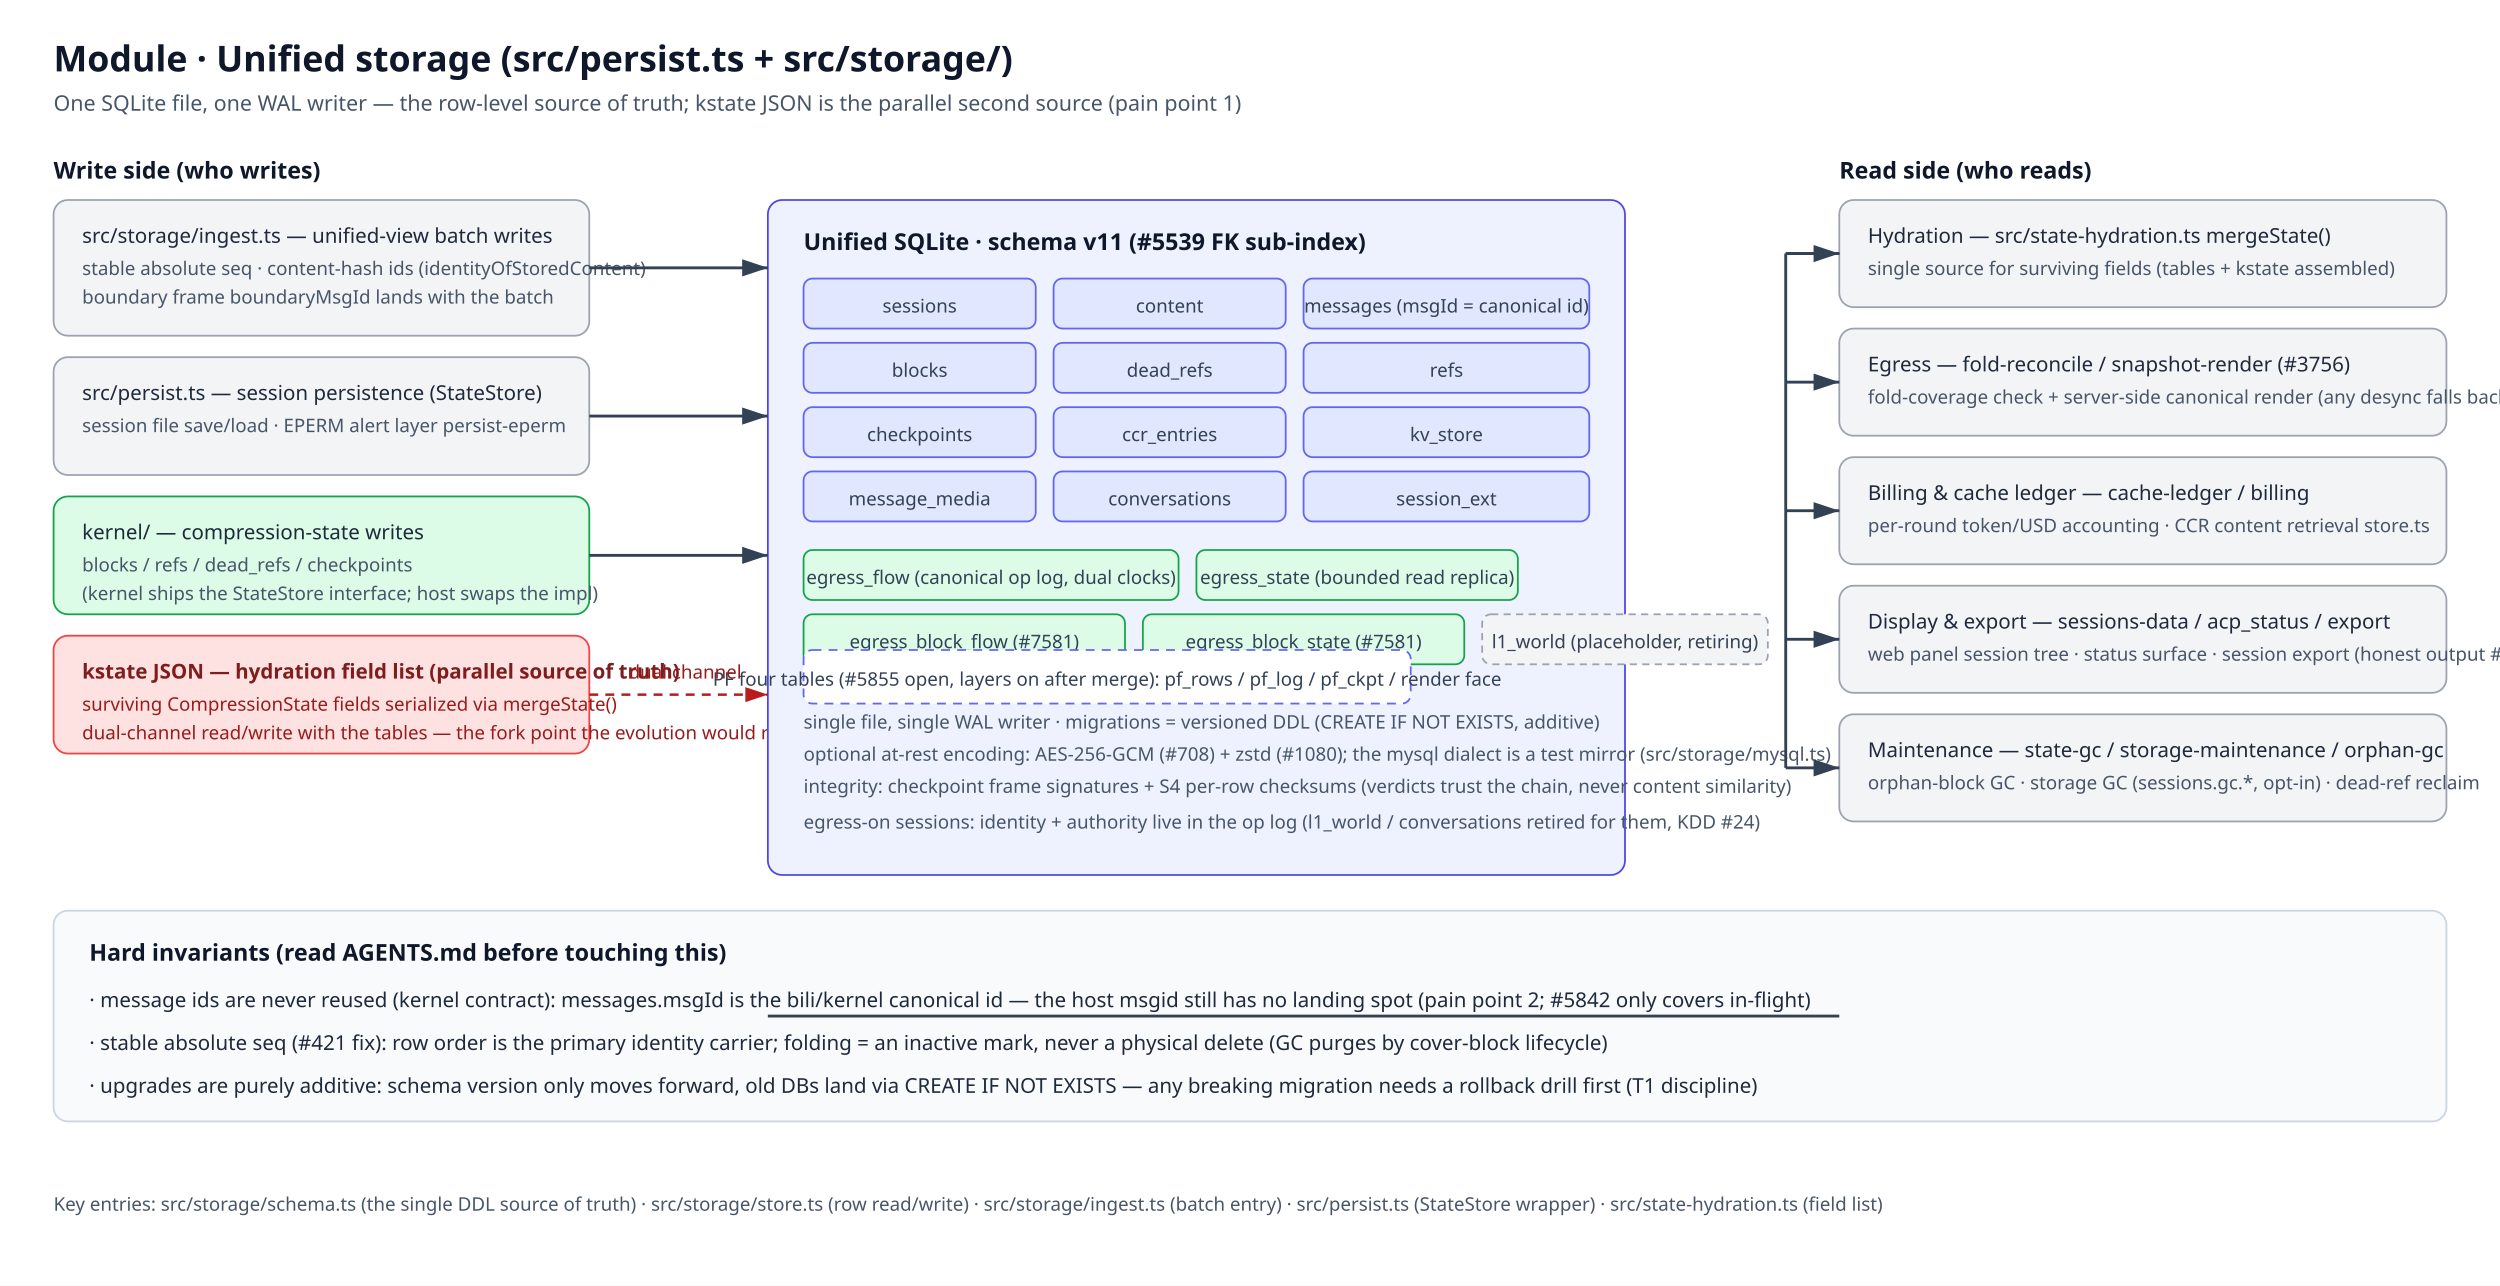
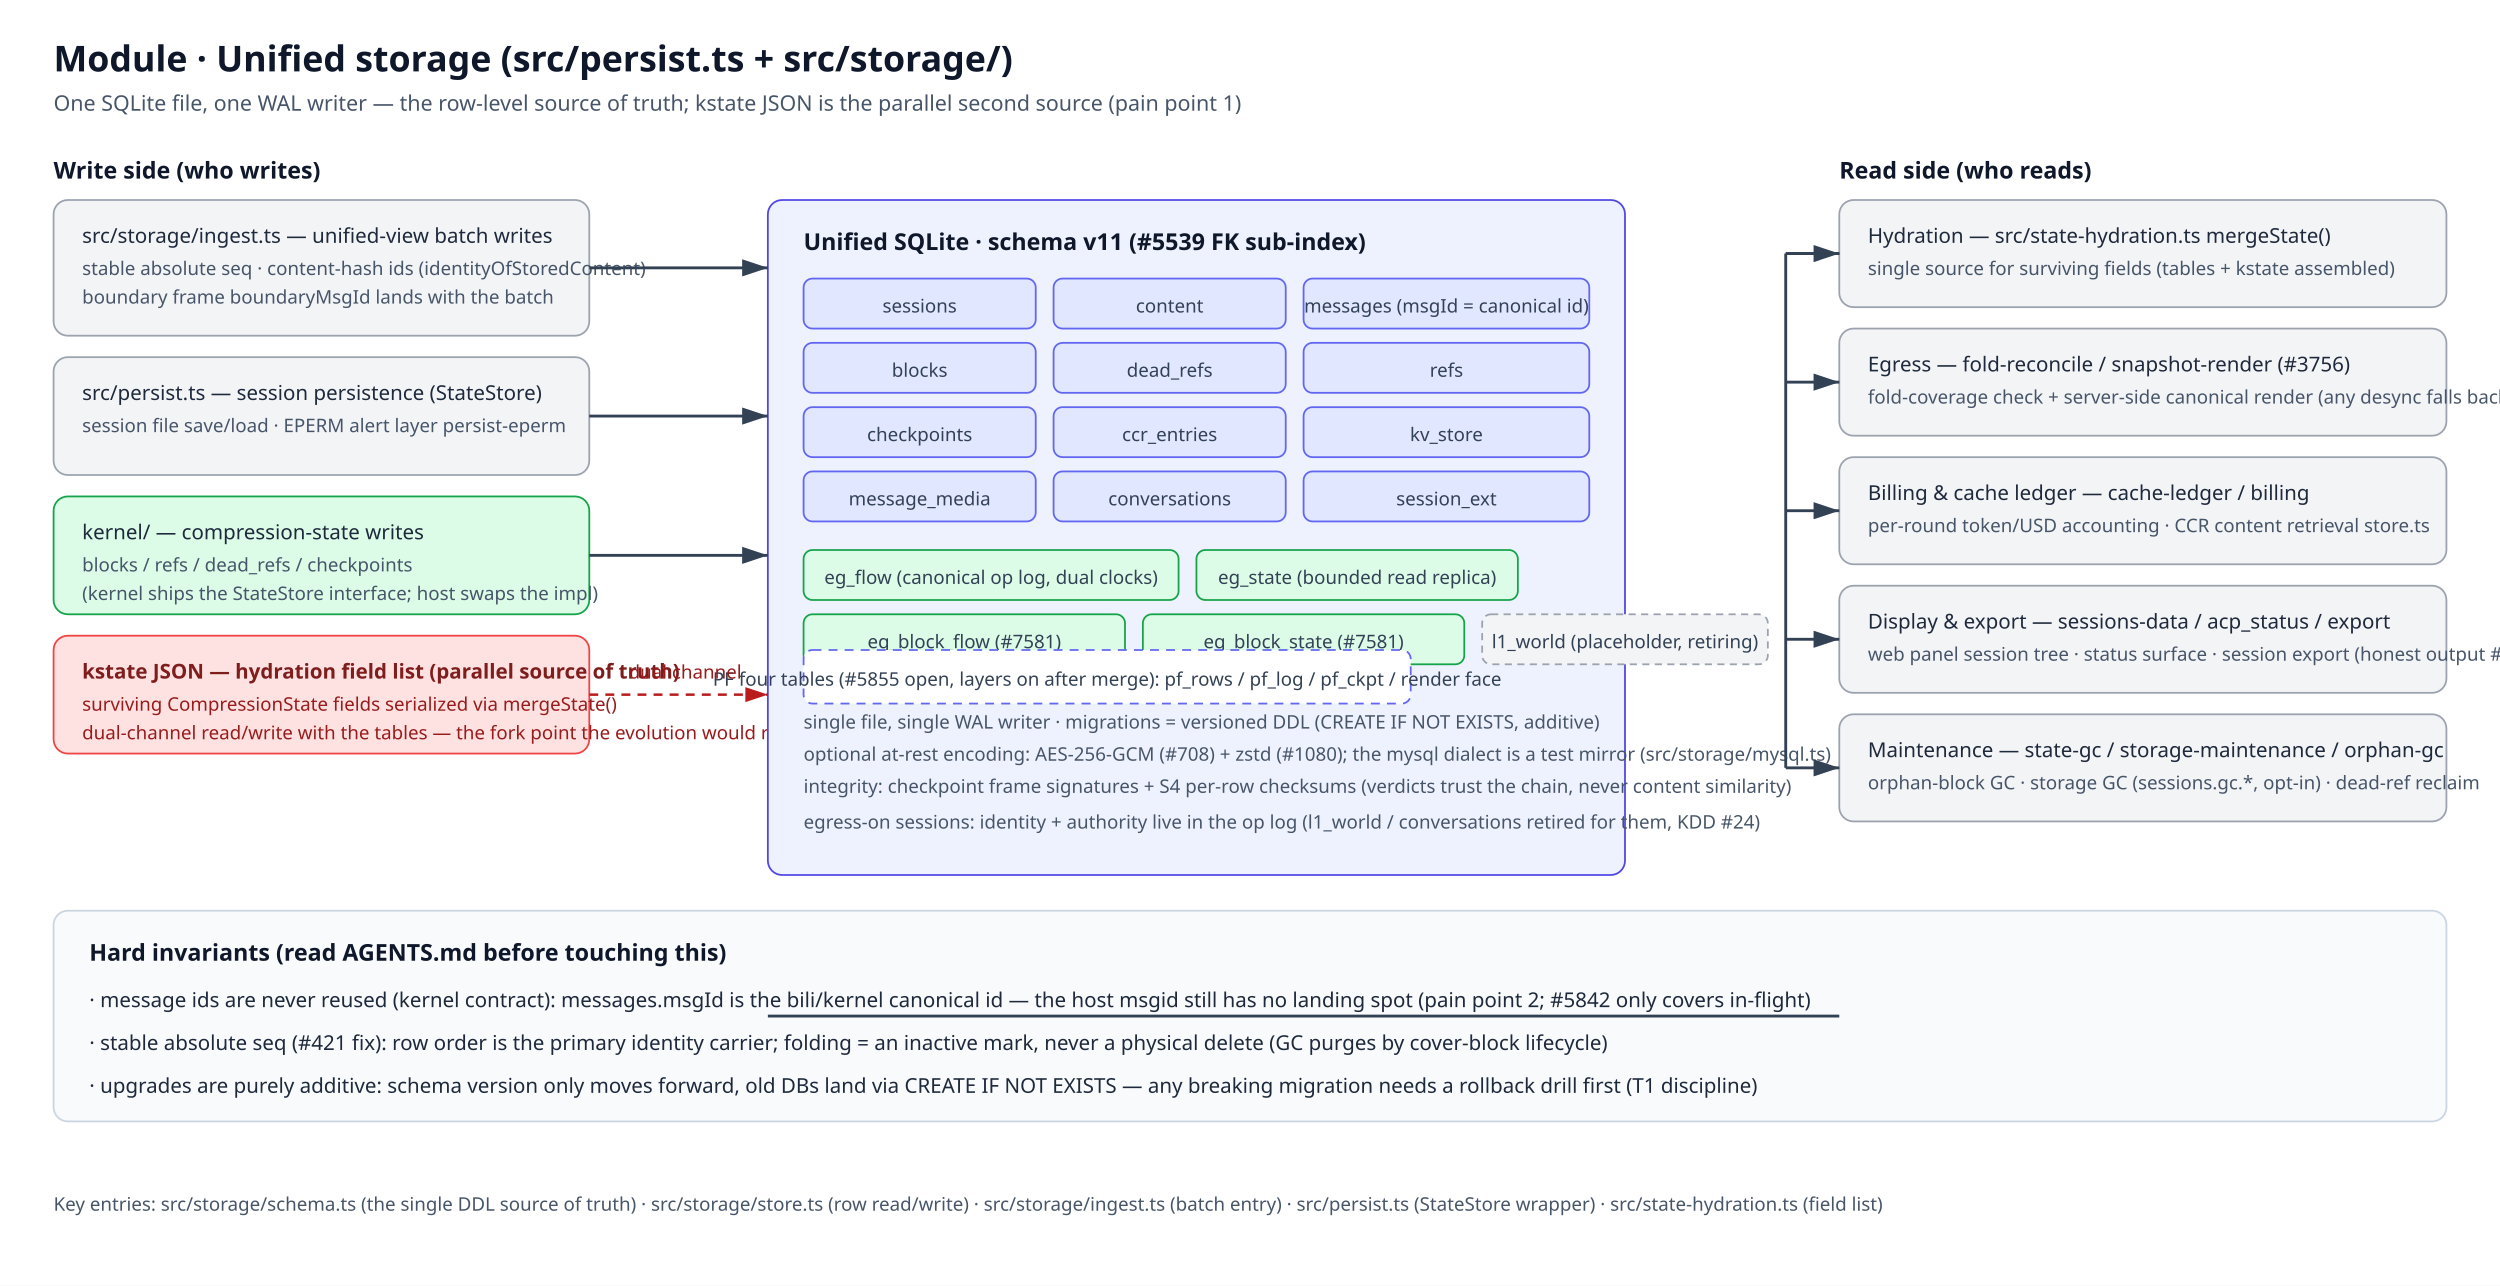
<svg xmlns="http://www.w3.org/2000/svg" width="1400" height="720" viewBox="0 0 1400 720">
  <style>
    text { font-family: sans-serif; }
    .tt { font-size: 20px; font-weight: 700; fill: #0f172a; }
    .sub { font-size: 12px; fill: #475569; }
    .h  { font-size: 13px; font-weight: 700; fill: #0f172a; }
    .b  { font-size: 11.5px; fill: #1e293b; }
    .s  { font-size: 10.5px; fill: #475569; }
    .chip { font-size: 10.5px; fill: #334155; }
    .warn { font-size: 11.5px; fill: #7f1d1d; font-weight: 700; }
    .warnb { font-size: 10.5px; fill: #991b1b; }
    .ok { font-size: 11px; fill: #166534; }
  </style>
  <defs>
    <marker id="ar" markerWidth="10" markerHeight="8" refX="9" refY="3" orient="auto">
      <path d="M0,0 L9,3 L0,6 Z" fill="#334155" />
    </marker>
    <marker id="arra" markerWidth="10" markerHeight="8" refX="9" refY="3" orient="auto">
      <path d="M0,0 L9,3 L0,6 Z" fill="#b91c1c" />
    </marker>
  </defs>
  <rect x="0" y="0" width="1400" height="720" fill="#ffffff" />
  <text x="30" y="40" class="tt">Module · Unified storage (src/persist.ts + src/storage/)</text>
  <text x="30" y="62" class="sub">One SQLite file, one WAL writer — the row-level source of truth; kstate JSON is the parallel second source (pain point 1)</text>
  <text x="30" y="100" class="h">Write side (who writes)</text>
  <rect x="30" y="112" width="300" height="76" rx="8" fill="#f3f4f6" stroke="#9ca3af" />
  <text x="46" y="136" class="b">src/storage/ingest.ts — unified-view batch writes</text>
  <text x="46" y="154" class="s">stable absolute seq · content-hash ids (identityOfStoredContent)</text>
  <text x="46" y="170" class="s">boundary frame boundaryMsgId lands with the batch</text>
  <rect x="30" y="200" width="300" height="66" rx="8" fill="#f3f4f6" stroke="#9ca3af" />
  <text x="46" y="224" class="b">src/persist.ts — session persistence (StateStore)</text>
  <text x="46" y="242" class="s">session file save/load · EPERM alert layer persist-eperm</text>
  <rect x="30" y="278" width="300" height="66" rx="8" fill="#dcfce7" stroke="#16a34a" />
  <text x="46" y="302" class="b">kernel/ — compression-state writes</text>
  <text x="46" y="320" class="s">blocks / refs / dead_refs / checkpoints</text>
  <text x="46" y="336" class="s">(kernel ships the StateStore interface; host swaps the impl)</text>
  <rect x="30" y="356" width="300" height="66" rx="8" fill="#fee2e2" stroke="#ef4444" />
  <text x="46" y="380" class="warn">kstate JSON — hydration field list (parallel source of truth)</text>
  <text x="46" y="398" class="warnb">surviving CompressionState fields serialized via mergeState()</text>
  <text x="46" y="414" class="warnb">dual-channel read/write with the tables — the fork point the evolution would remove</text>
  <rect x="430" y="112" width="480" height="378" rx="8" fill="#eef2ff" stroke="#4f46e5" />
  <text x="450" y="140" class="h">Unified SQLite · schema v11 (#5539 FK sub-index)</text>
  <g>
    <rect x="450" y="156" width="130" height="28" rx="5" fill="#e0e7ff" stroke="#6366f1" />
    <text x="515" y="175" class="chip" text-anchor="middle">sessions</text>
    <rect x="590" y="156" width="130" height="28" rx="5" fill="#e0e7ff" stroke="#6366f1" />
    <text x="655" y="175" class="chip" text-anchor="middle">content</text>
    <rect x="730" y="156" width="160" height="28" rx="5" fill="#e0e7ff" stroke="#6366f1" />
    <text x="810" y="175" class="chip" text-anchor="middle">messages (msgId = canonical id)</text>
    <rect x="450" y="192" width="130" height="28" rx="5" fill="#e0e7ff" stroke="#6366f1" />
    <text x="515" y="211" class="chip" text-anchor="middle">blocks</text>
    <rect x="590" y="192" width="130" height="28" rx="5" fill="#e0e7ff" stroke="#6366f1" />
    <text x="655" y="211" class="chip" text-anchor="middle">dead_refs</text>
    <rect x="730" y="192" width="160" height="28" rx="5" fill="#e0e7ff" stroke="#6366f1" />
    <text x="810" y="211" class="chip" text-anchor="middle">refs</text>
    <rect x="450" y="228" width="130" height="28" rx="5" fill="#e0e7ff" stroke="#6366f1" />
    <text x="515" y="247" class="chip" text-anchor="middle">checkpoints</text>
    <rect x="590" y="228" width="130" height="28" rx="5" fill="#e0e7ff" stroke="#6366f1" />
    <text x="655" y="247" class="chip" text-anchor="middle">ccr_entries</text>
    <rect x="730" y="228" width="160" height="28" rx="5" fill="#e0e7ff" stroke="#6366f1" />
    <text x="810" y="247" class="chip" text-anchor="middle">kv_store</text>
    <rect x="450" y="264" width="130" height="28" rx="5" fill="#e0e7ff" stroke="#6366f1" />
    <text x="515" y="283" class="chip" text-anchor="middle">message_media</text>
    <rect x="590" y="264" width="130" height="28" rx="5" fill="#e0e7ff" stroke="#6366f1" />
    <text x="655" y="283" class="chip" text-anchor="middle">conversations</text>
    <rect x="730" y="264" width="160" height="28" rx="5" fill="#e0e7ff" stroke="#6366f1" />
    <text x="810" y="283" class="chip" text-anchor="middle">session_ext</text>
  </g>
  <rect x="450" y="308" width="210" height="28" rx="5" fill="#dcfce7" stroke="#16a34a" />
-   <text x="555" y="327" class="chip" text-anchor="middle">egress_flow (canonical op log, dual clocks)</text>
+   <text x="555" y="327" class="chip" text-anchor="middle">eg_flow (canonical op log, dual clocks)</text>
  <rect x="670" y="308" width="180" height="28" rx="5" fill="#dcfce7" stroke="#16a34a" />
-   <text x="760" y="327" class="chip" text-anchor="middle">egress_state (bounded read replica)</text>
+   <text x="760" y="327" class="chip" text-anchor="middle">eg_state (bounded read replica)</text>
  <rect x="450" y="344" width="180" height="28" rx="5" fill="#dcfce7" stroke="#16a34a" />
-   <text x="540" y="363" class="chip" text-anchor="middle">egress_block_flow (#7581)</text>
+   <text x="540" y="363" class="chip" text-anchor="middle">eg_block_flow (#7581)</text>
  <rect x="640" y="344" width="180" height="28" rx="5" fill="#dcfce7" stroke="#16a34a" />
-   <text x="730" y="363" class="chip" text-anchor="middle">egress_block_state (#7581)</text>
+   <text x="730" y="363" class="chip" text-anchor="middle">eg_block_state (#7581)</text>
  <rect x="830" y="344" width="160" height="28" rx="5" fill="#f3f4f6" stroke="#9ca3af" stroke-dasharray="4 3" />
  <text x="910" y="363" class="chip" text-anchor="middle">l1_world (placeholder, retiring)</text>
  <text x="450" y="464" class="s">egress-on sessions: identity + authority live in the op log (l1_world / conversations retired for them, KDD #24)</text>
  <rect x="450" y="364" width="340" height="30" rx="5" fill="#fff" stroke="#6366f1" stroke-dasharray="5 4" />
  <text x="620" y="384" class="chip" text-anchor="middle">PF four tables (#5855 open, layers on after merge): pf_rows / pf_log / pf_ckpt / render face</text>
  <text x="450" y="408" class="s">single file, single WAL writer · migrations = versioned DDL (CREATE IF NOT EXISTS, additive)</text>
  <text x="450" y="426" class="s">optional at-rest encoding: AES-256-GCM (#708) + zstd (#1080); the mysql dialect is a test mirror (src/storage/mysql.ts)</text>
  <text x="450" y="444" class="s">integrity: checkpoint frame signatures + S4 per-row checksums (verdicts trust the chain, never content similarity)</text>
  <text x="1030" y="100" class="h">Read side (who reads)</text>
  <rect x="1030" y="112" width="340" height="60" rx="8" fill="#f3f4f6" stroke="#9ca3af" />
  <text x="1046" y="136" class="b">Hydration — src/state-hydration.ts mergeState()</text>
  <text x="1046" y="154" class="s">single source for surviving fields (tables + kstate assembled)</text>
  <rect x="1030" y="184" width="340" height="60" rx="8" fill="#f3f4f6" stroke="#9ca3af" />
  <text x="1046" y="208" class="b">Egress — fold-reconcile / snapshot-render (#3756)</text>
  <text x="1046" y="226" class="s">fold-coverage check + server-side canonical render (any desync falls back to legacy for the whole turn)</text>
  <rect x="1030" y="256" width="340" height="60" rx="8" fill="#f3f4f6" stroke="#9ca3af" />
  <text x="1046" y="280" class="b">Billing &amp; cache ledger — cache-ledger / billing</text>
  <text x="1046" y="298" class="s">per-round token/USD accounting · CCR content retrieval store.ts</text>
  <rect x="1030" y="328" width="340" height="60" rx="8" fill="#f3f4f6" stroke="#9ca3af" />
  <text x="1046" y="352" class="b">Display &amp; export — sessions-data / acp_status / export</text>
  <text x="1046" y="370" class="s">web panel session tree · status surface · session export (honest output #155)</text>
  <rect x="1030" y="400" width="340" height="60" rx="8" fill="#f3f4f6" stroke="#9ca3af" />
  <text x="1046" y="424" class="b">Maintenance — state-gc / storage-maintenance / orphan-gc</text>
  <text x="1046" y="442" class="s">orphan-block GC · storage GC (sessions.gc.*, opt-in) · dead-ref reclaim</text>
  <rect x="30" y="510" width="1340" height="118" rx="8" fill="#f8fafc" stroke="#cbd5e1" />
  <text x="50" y="538" class="h">Hard invariants (read AGENTS.md before touching this)</text>
  <text x="50" y="564" class="b">· message ids are never reused (kernel contract): messages.msgId is the bili/kernel canonical id — the host msgid still has no landing spot (pain point 2; #5842 only covers in-flight)</text>
  <text x="50" y="588" class="b">· stable absolute seq (#421 fix): row order is the primary identity carrier; folding = an inactive mark, never a physical delete (GC purges by cover-block lifecycle)</text>
  <text x="50" y="612" class="b">· upgrades are purely additive: schema version only moves forward, old DBs land via CREATE IF NOT EXISTS — any breaking migration needs a rollback drill first (T1 discipline)</text>
  <g stroke="#334155" fill="none" stroke-width="1.6">
    <path d="M330,150 H430" marker-end="url(#ar)" />
    <path d="M330,233 H430" marker-end="url(#ar)" />
    <path d="M330,311 H430" marker-end="url(#ar)" />
    <path d="M430,569 H1030" />
    <path d="M1030,142 H1000" />
    <path d="M1000,142 V430" />
    <path d="M1000,142 H1030" marker-end="url(#ar)" />
    <path d="M1000,214 H1030" marker-end="url(#ar)" />
    <path d="M1000,286 H1030" marker-end="url(#ar)" />
    <path d="M1000,358 H1030" marker-end="url(#ar)" />
    <path d="M1000,430 H1030" marker-end="url(#ar)" />
  </g>
  <g stroke="#b91c1c" fill="none" stroke-width="1.4" stroke-dasharray="5 4">
    <path d="M330,389 H430" marker-end="url(#arra)" />
  </g>
  <text x="352" y="380" class="warnb">dual channel</text>
  <text x="30" y="678" class="s">Key entries: src/storage/schema.ts (the single DDL source of truth) · src/storage/store.ts (row read/write) · src/storage/ingest.ts (batch entry) · src/persist.ts (StateStore wrapper) · src/state-hydration.ts (field list)</text>
</svg>
